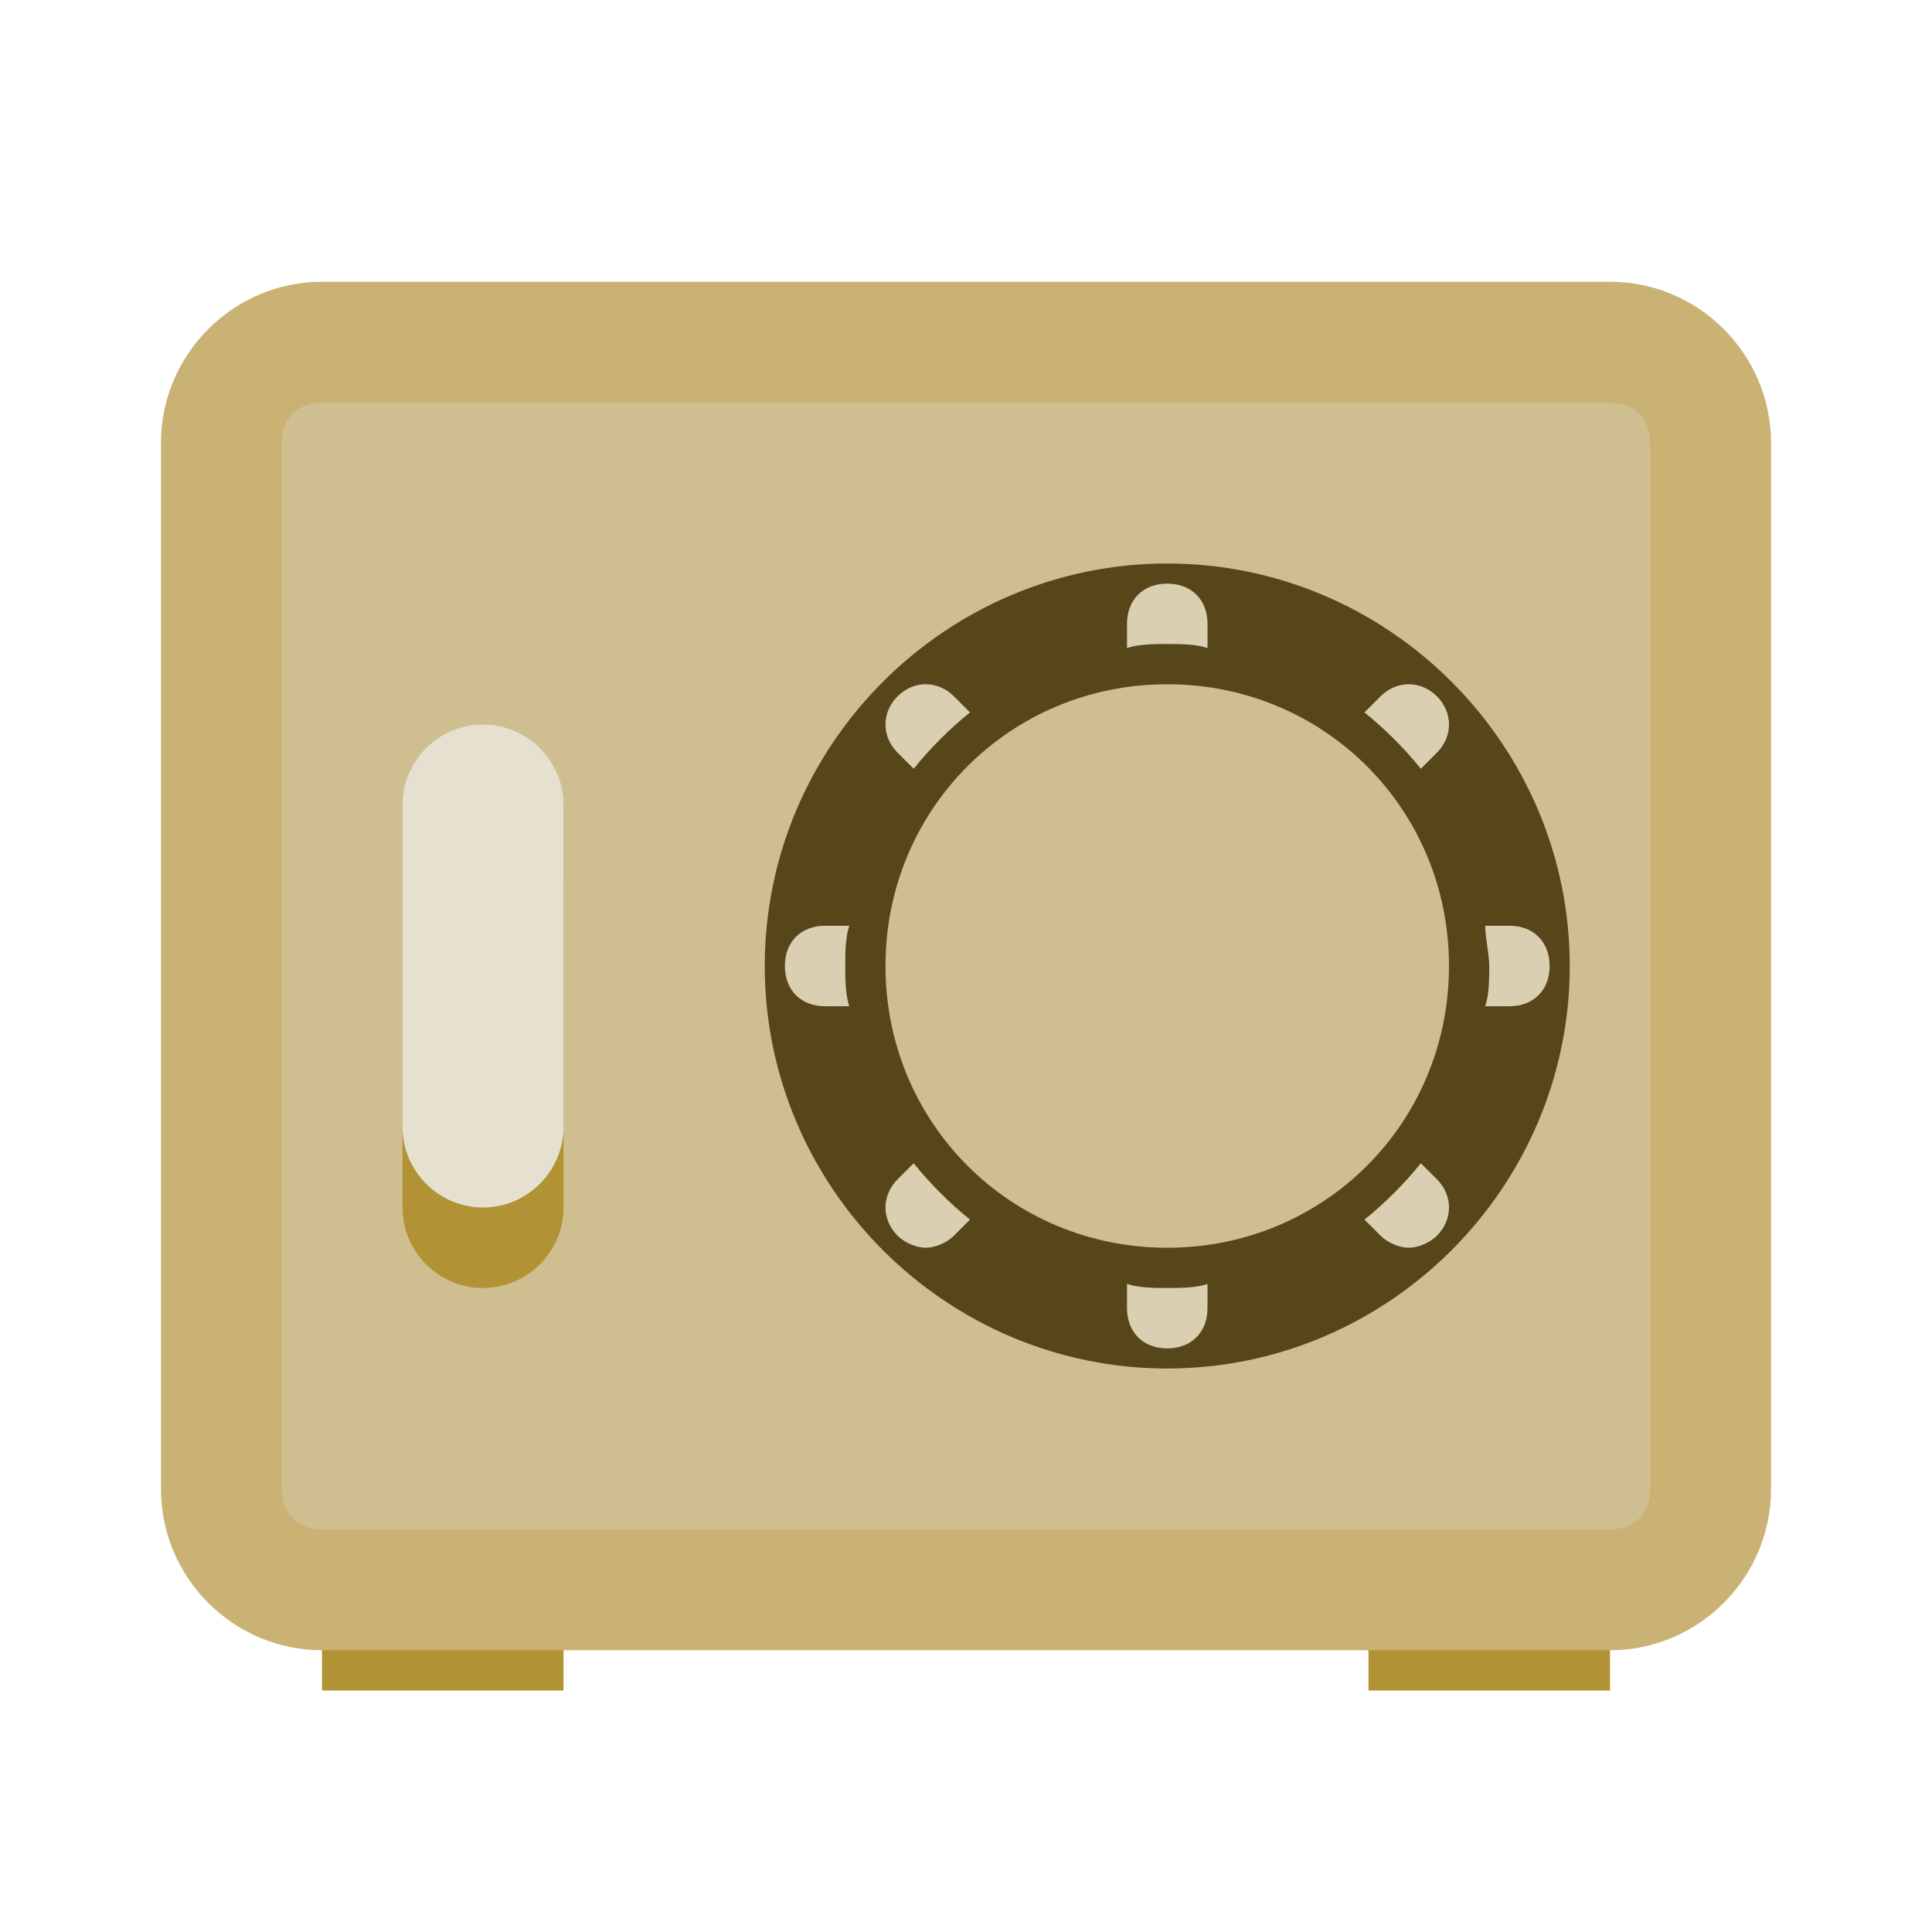
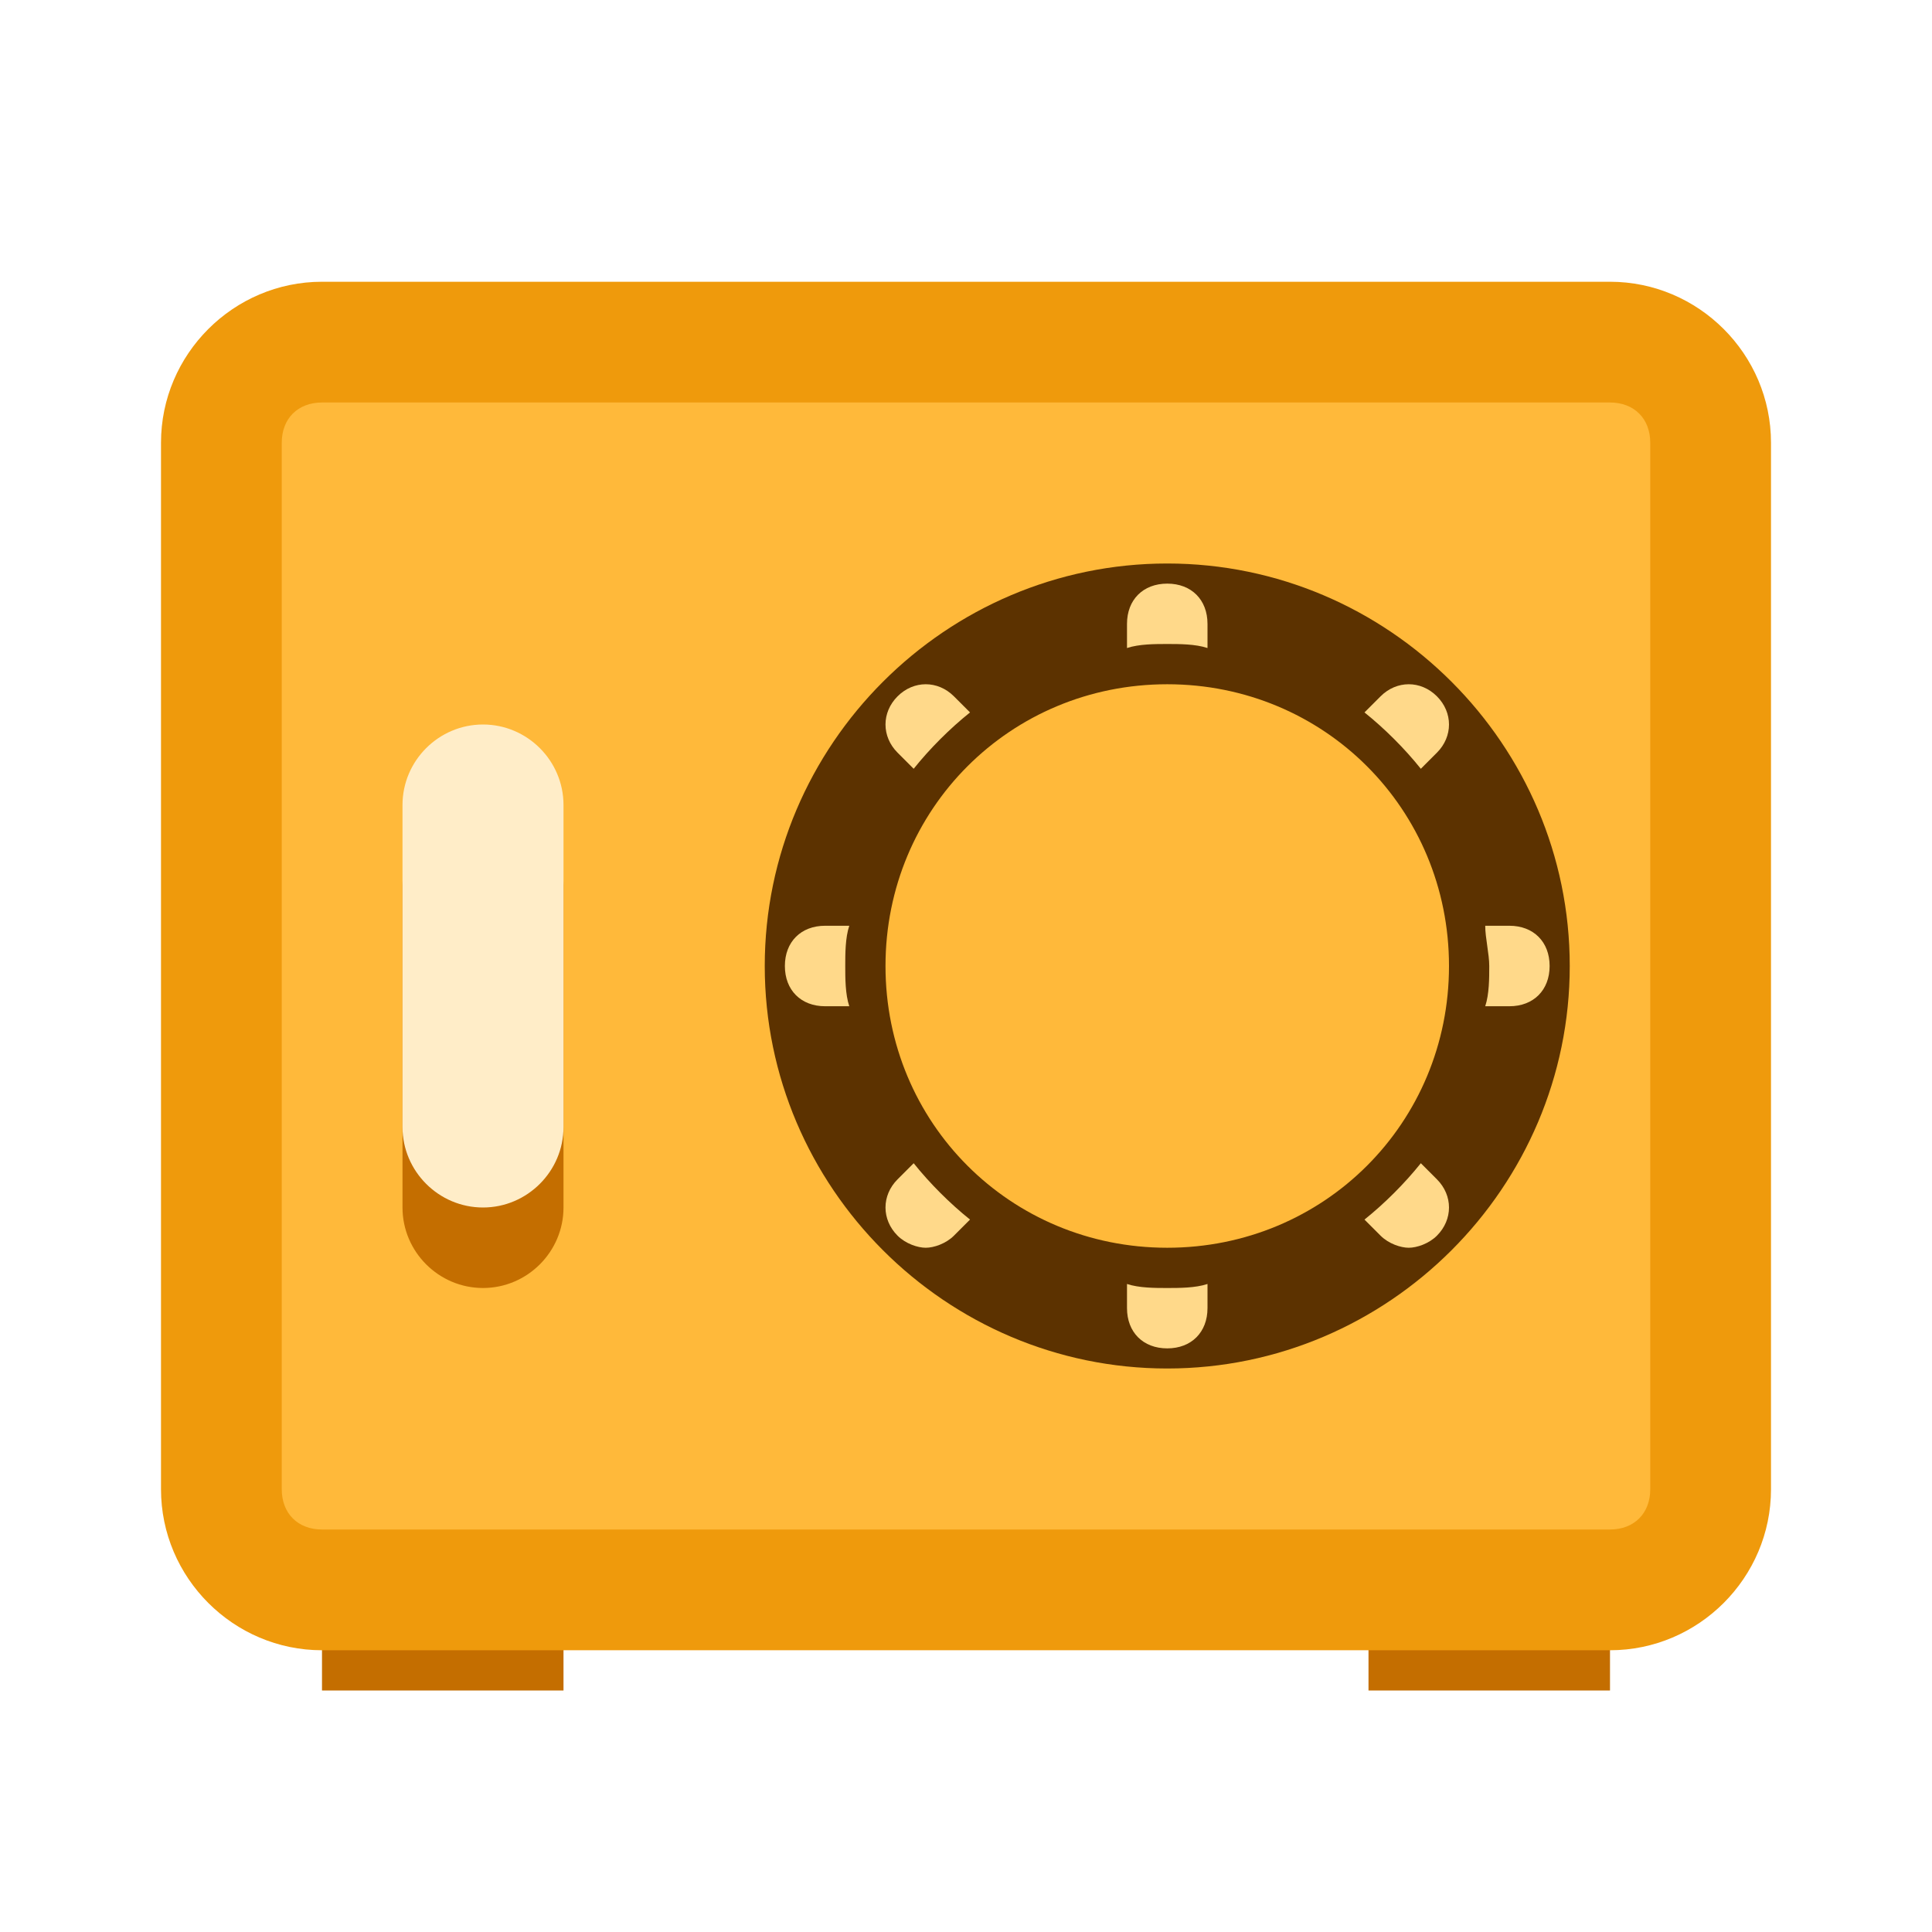
<svg xmlns="http://www.w3.org/2000/svg" version="1" viewBox="0 0 48 48" enable-background="new 0 0 48 48">
-   <rect x="8" y="39" fill="#b19234" width="6" height="3" />
-   <rect x="34" y="39" fill="#b19234" width="6" height="3" />
-   <path fill="#c9b273" d="M40,41H8c-2.2,0-4-1.8-4-4V11c0-2.2,1.8-4,4-4h32c2.2,0,4,1.8,4,4v26C44,39.2,42.2,41,40,41z" />
-   <path fill="#cfbe8f" d="M40,38H8c-0.6,0-1-0.4-1-1V11c0-0.6,0.4-1,1-1h32c0.6,0,1,0.4,1,1v26C41,37.6,40.6,38,40,38z" />
-   <path fill="#574619" d="M29,14c-5.5,0-10,4.5-10,10c0,5.5,4.5,10,10,10s10-4.5,10-10C39,18.5,34.5,14,29,14z M29,31 c-3.9,0-7-3.1-7-7c0-3.9,3.1-7,7-7s7,3.1,7,7C36,27.9,32.9,31,29,31z" />
-   <g fill="#dacfb1">
+   <rect x="8" y="39" fill="#c46e00" width="6" height="3" />
+   <rect x="34" y="39" fill="#c46e00" width="6" height="3" />
+   <path fill="#ef9a0c" d="M40,41H8c-2.2,0-4-1.8-4-4V11c0-2.2,1.8-4,4-4h32c2.2,0,4,1.8,4,4v26C44,39.2,42.2,41,40,41z" />
+   <path fill="#ffb93a" d="M40,38H8c-0.6,0-1-0.4-1-1V11c0-0.6,0.4-1,1-1h32c0.6,0,1,0.4,1,1v26C41,37.6,40.6,38,40,38z" />
+   <path fill="#5c3200" d="M29,14c-5.5,0-10,4.5-10,10c0,5.5,4.5,10,10,10s10-4.5,10-10C39,18.5,34.5,14,29,14z M29,31 c-3.9,0-7-3.1-7-7c0-3.9,3.1-7,7-7s7,3.1,7,7C36,27.9,32.9,31,29,31z" />
+   <g fill="#ffd98a">
    <path d="M35.3,19.1l0.4-0.4c0.4-0.4,0.4-1,0-1.4s-1-0.4-1.4,0l-0.4,0.4C34.4,18.1,34.9,18.6,35.3,19.1z" />
    <path d="M22.7,19.1c0.4-0.5,0.9-1,1.4-1.4l-0.4-0.4c-0.4-0.4-1-0.4-1.4,0s-0.4,1,0,1.4L22.7,19.1z" />
    <path d="M21,24c0-0.3,0-0.7,0.1-1h-0.6c-0.6,0-1,0.4-1,1s0.4,1,1,1h0.6C21,24.7,21,24.3,21,24z" />
    <path d="M29,16c0.3,0,0.7,0,1,0.1v-0.6c0-0.6-0.4-1-1-1s-1,0.4-1,1v0.6C28.3,16,28.7,16,29,16z" />
    <path d="M35.3,28.9c-0.4,0.5-0.9,1-1.4,1.4l0.4,0.4c0.2,0.2,0.5,0.3,0.7,0.3s0.5-0.1,0.7-0.3c0.4-0.4,0.4-1,0-1.4 L35.3,28.9z" />
    <path d="M22.7,28.9l-0.4,0.4c-0.4,0.4-0.4,1,0,1.4c0.2,0.2,0.5,0.3,0.7,0.3s0.5-0.1,0.7-0.3l0.4-0.4 C23.6,29.9,23.1,29.4,22.7,28.9z" />
    <path d="M37.5,23h-0.6c0,0.3,0.1,0.7,0.1,1s0,0.7-0.1,1h0.6c0.6,0,1-0.4,1-1S38.1,23,37.5,23z" />
    <path d="M29,32c-0.3,0-0.7,0-1-0.1v0.6c0,0.6,0.4,1,1,1s1-0.4,1-1v-0.6C29.7,32,29.3,32,29,32z" />
  </g>
-   <path fill="#b19234" d="M12,20c-1.1,0-2,0.9-2,2v8c0,1.1,0.9,2,2,2s2-0.9,2-2v-8C14,20.9,13.1,20,12,20z" />
-   <path fill="#e6e0d1" d="M12,18c-1.1,0-2,0.9-2,2v8c0,1.1,0.9,2,2,2s2-0.9,2-2v-8C14,18.9,13.1,18,12,18z" />
+   <path fill="#c46e00" d="M12,20c-1.1,0-2,0.9-2,2v8c0,1.1,0.9,2,2,2s2-0.9,2-2v-8C14,20.9,13.1,20,12,20z" />
+   <path fill="#ffedc8" d="M12,18c-1.1,0-2,0.9-2,2v8c0,1.1,0.9,2,2,2s2-0.9,2-2v-8C14,18.9,13.1,18,12,18z" />
</svg>
